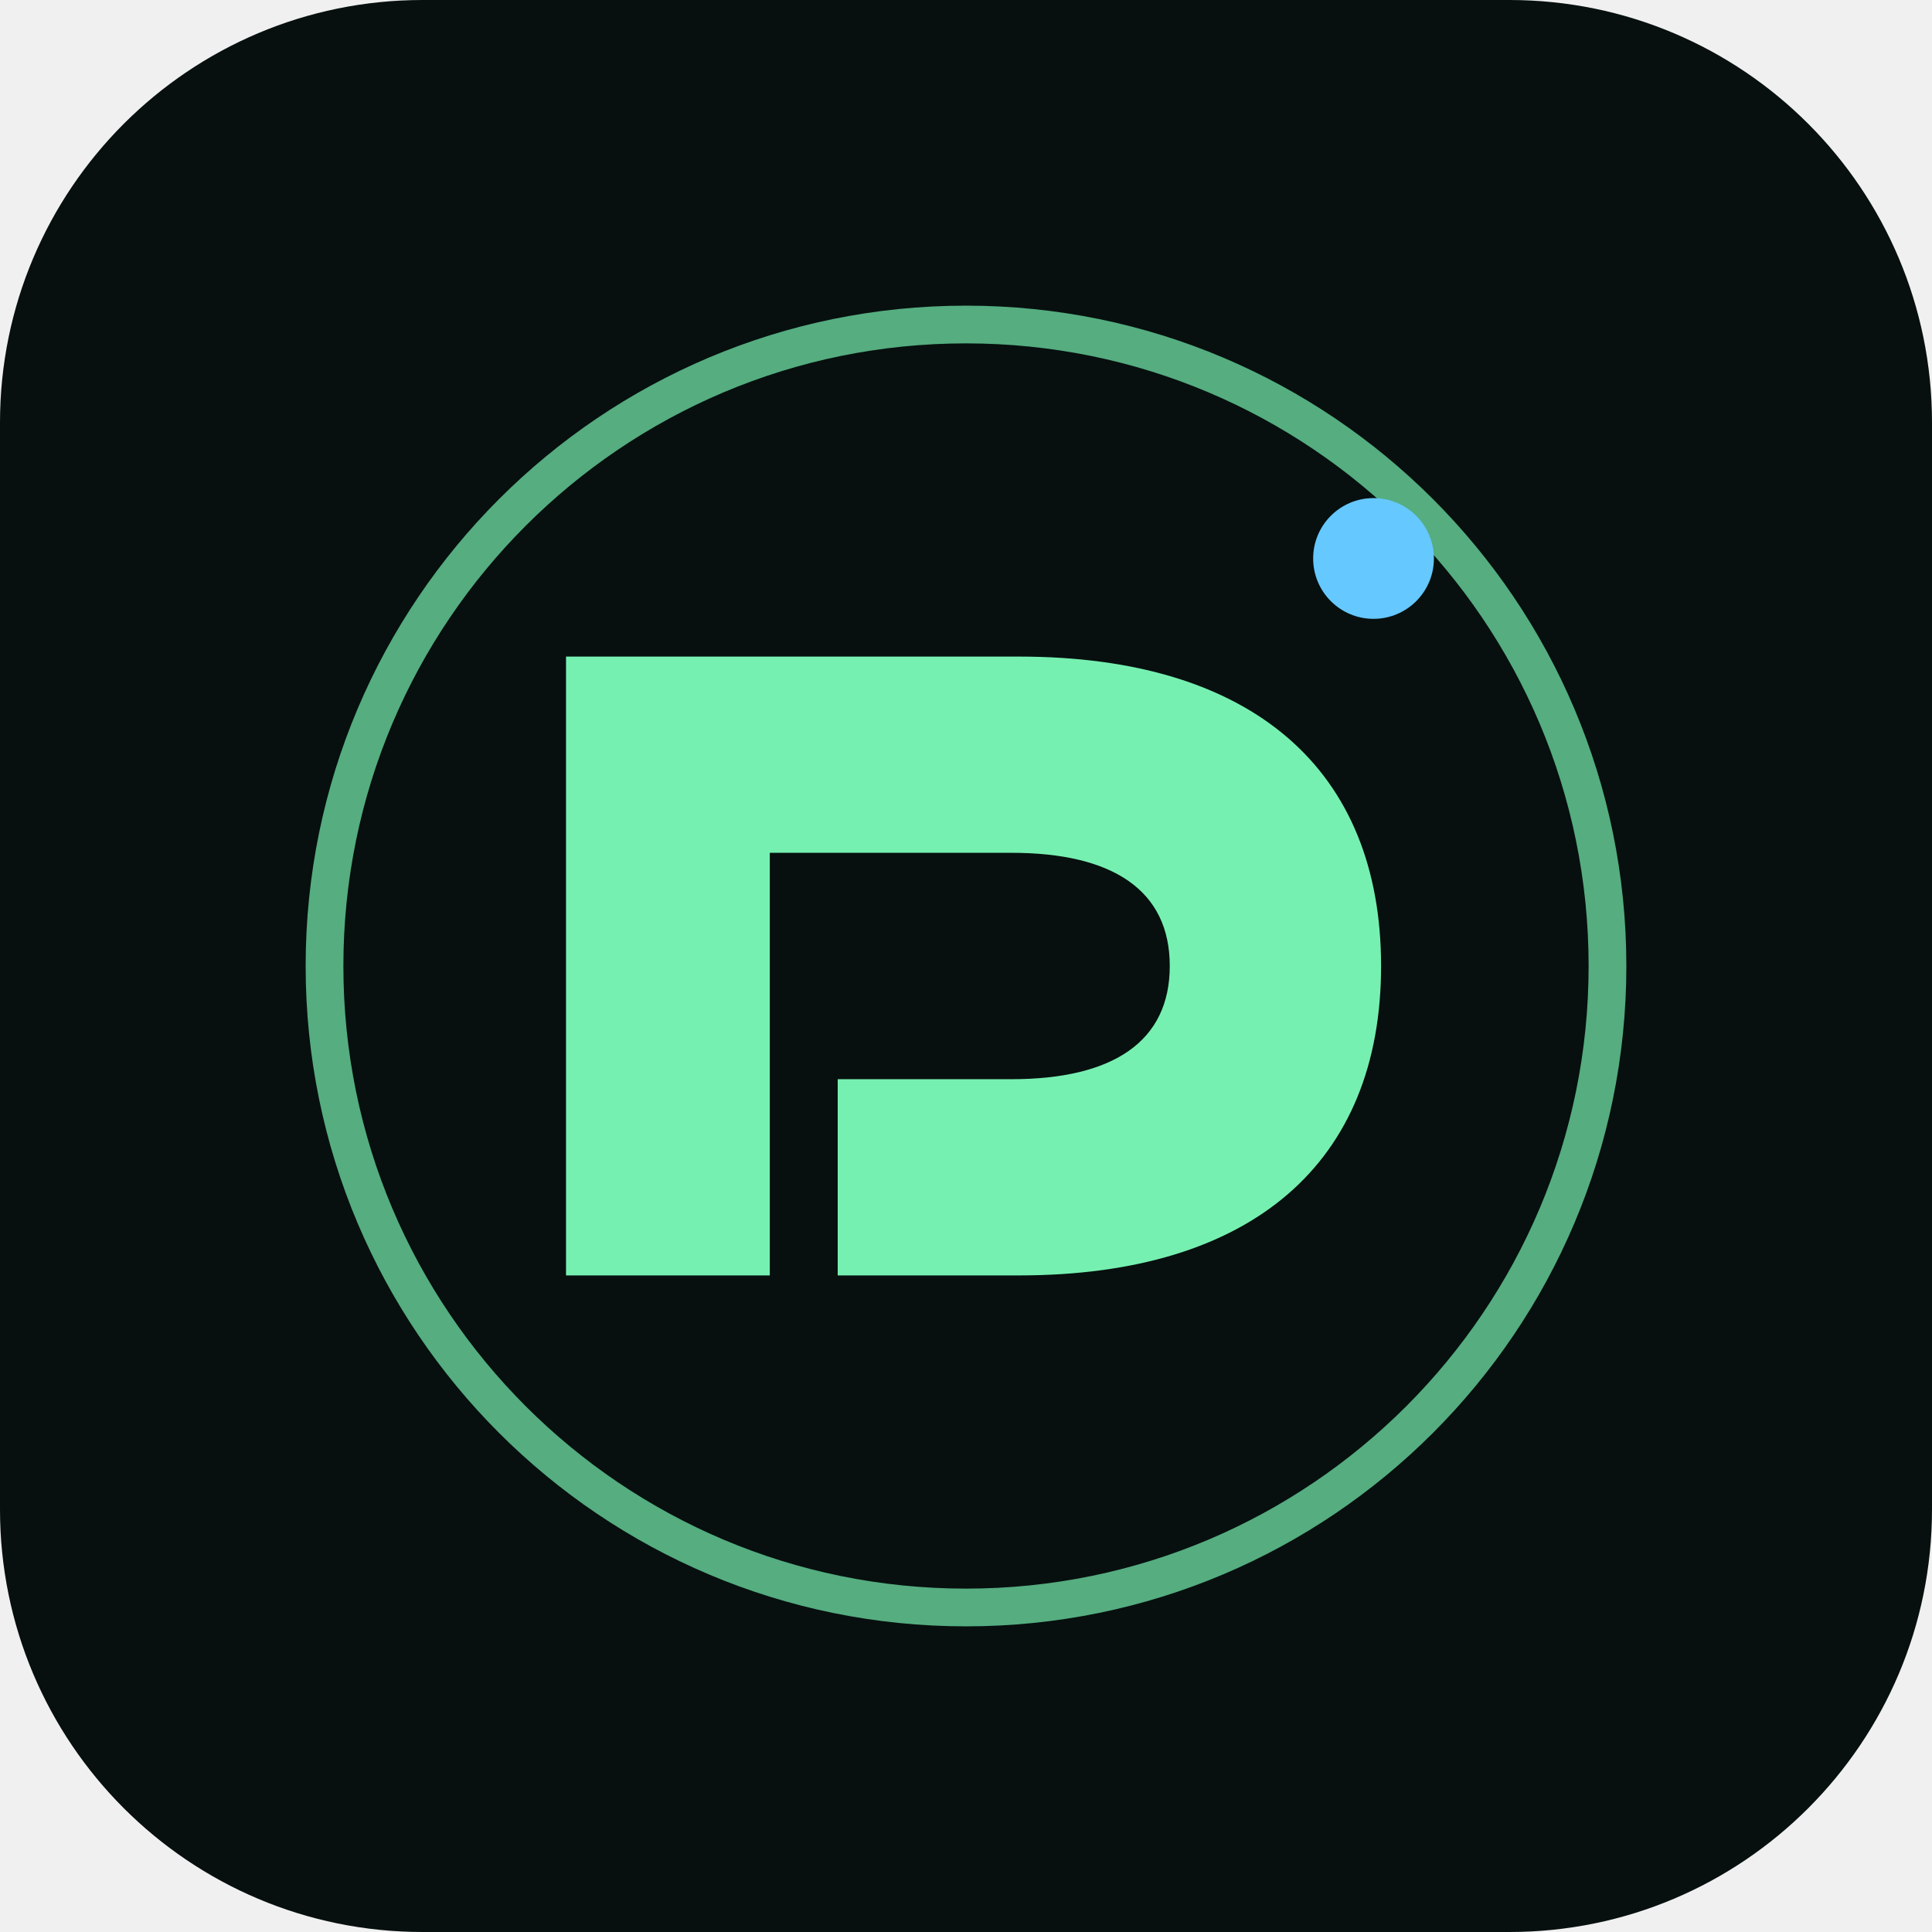
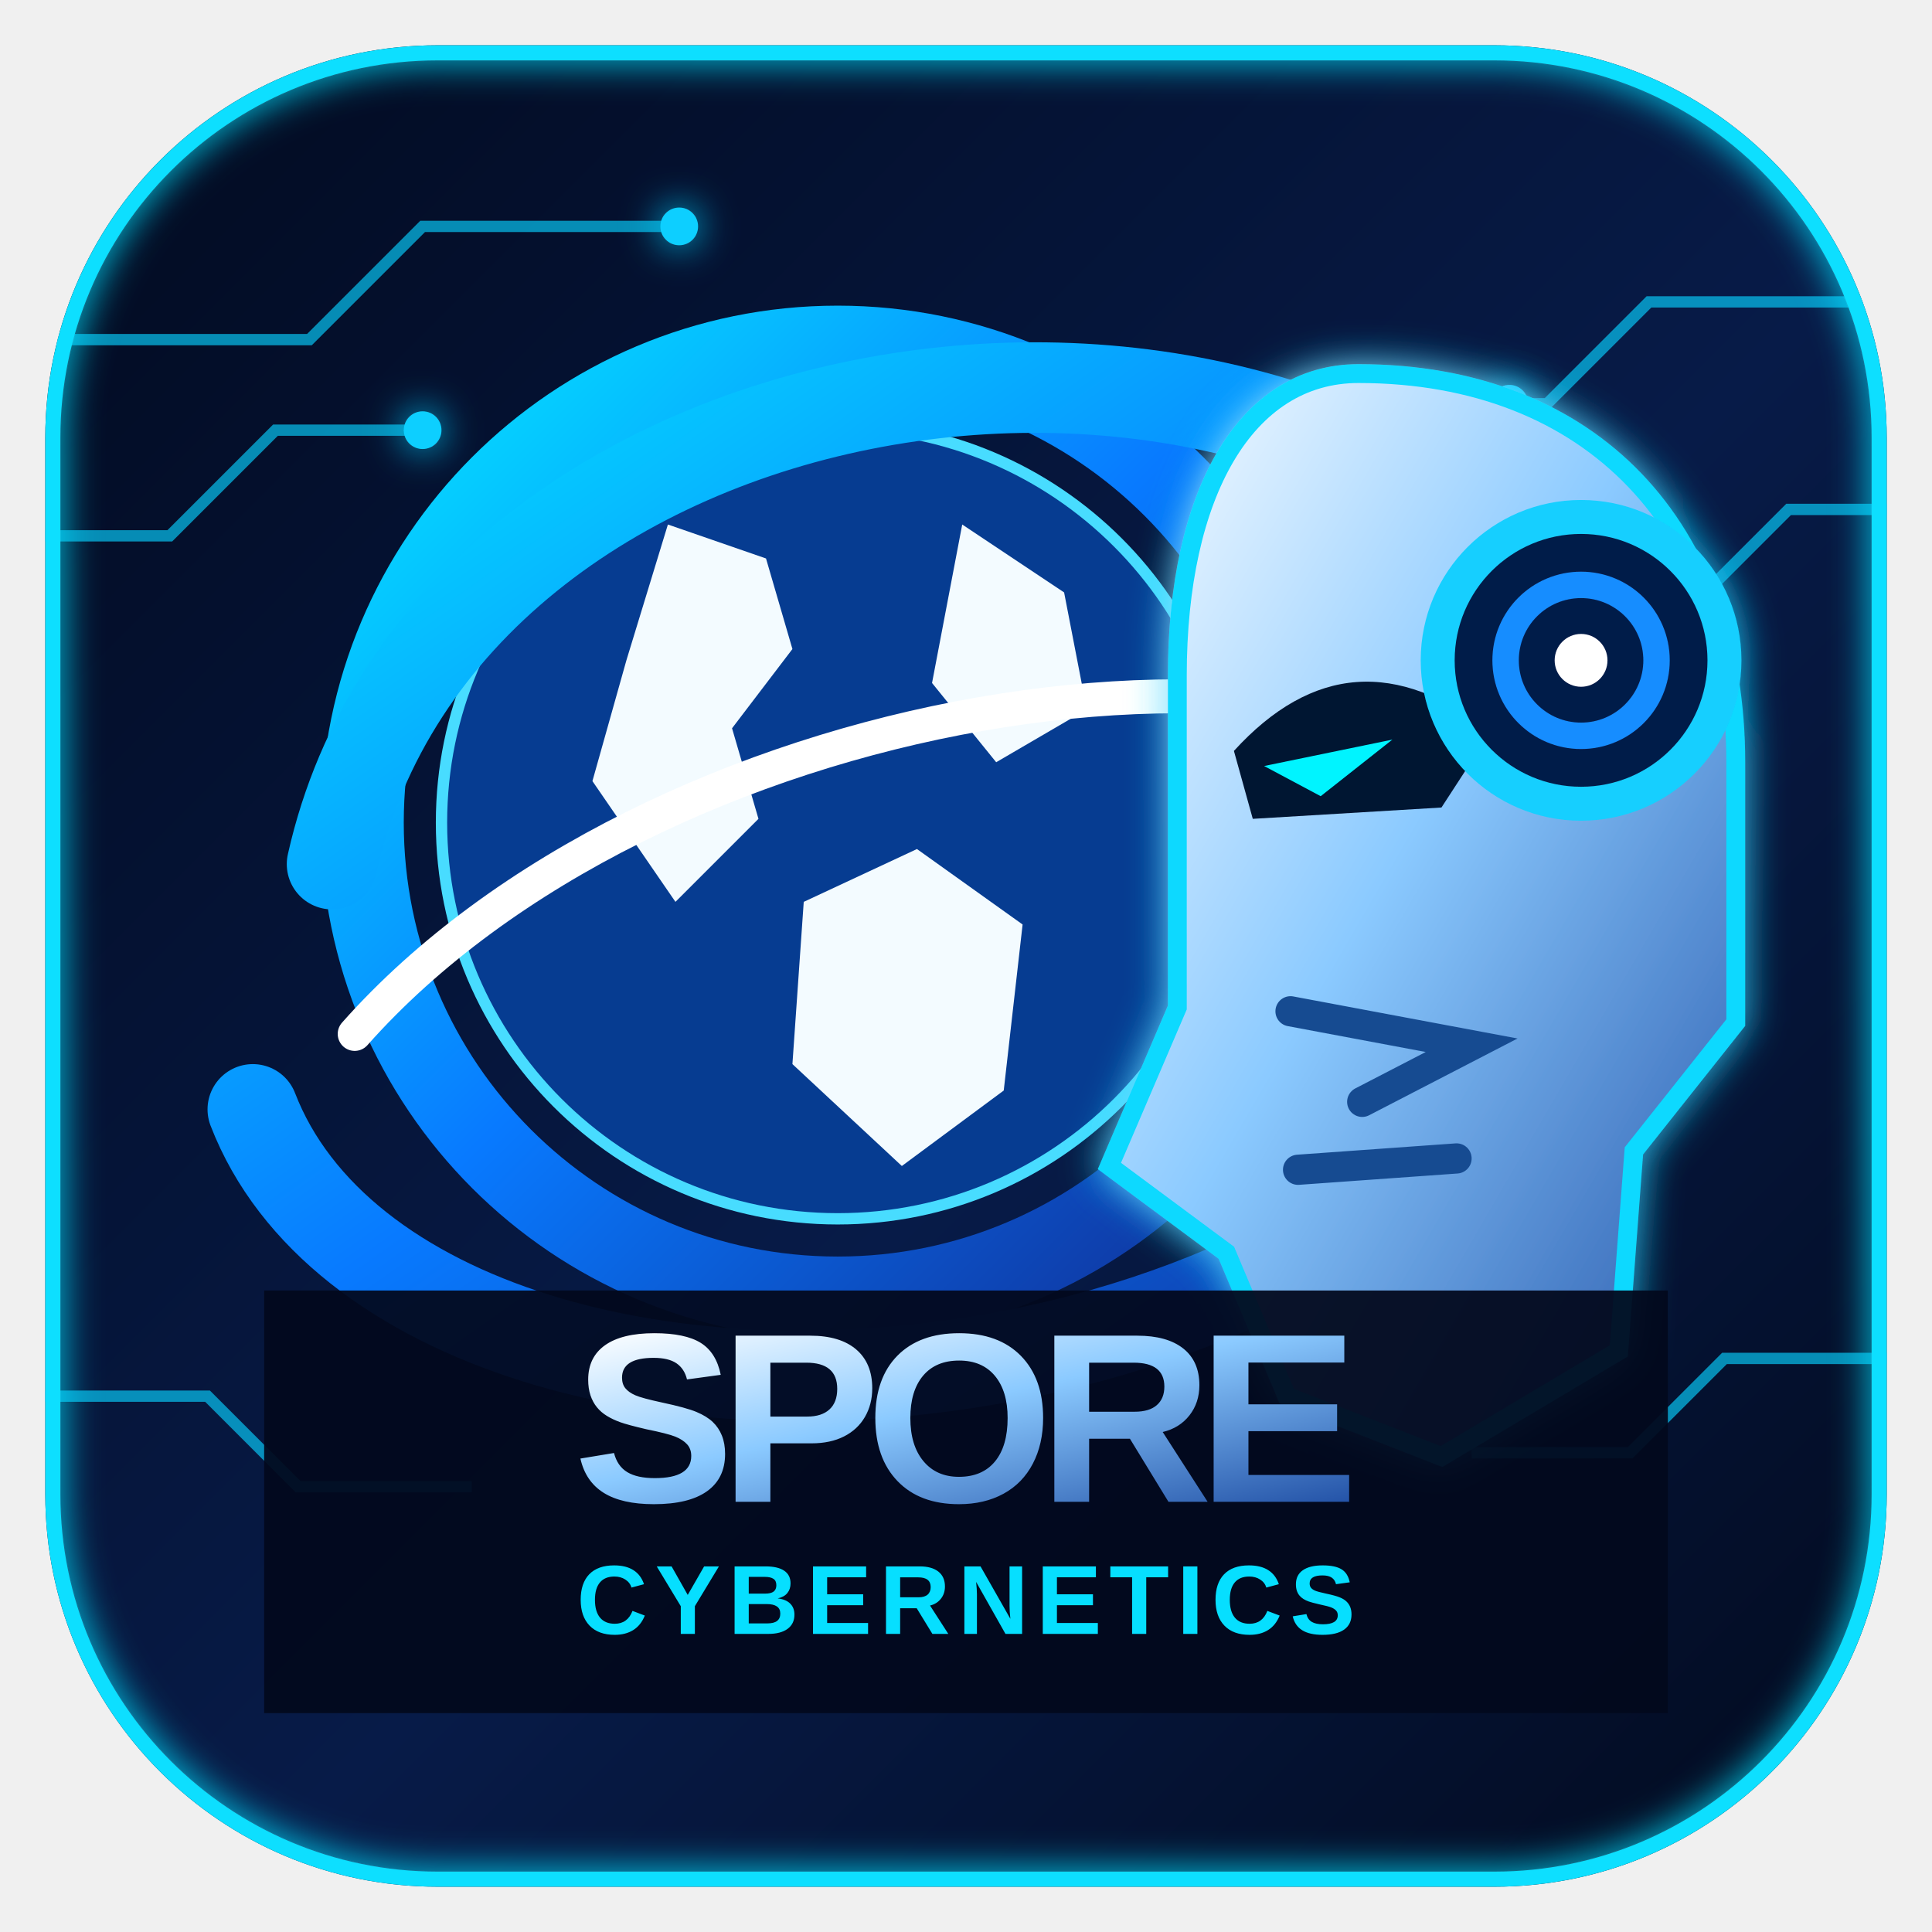
<svg xmlns="http://www.w3.org/2000/svg" viewBox="0 0 512 512">
-   <rect width="512" height="512" rx="112" fill="#07100f" />
-   <circle cx="256" cy="256" r="170" fill="none" stroke="#76f0b1" stroke-width="10" opacity=".7" />
-   <path d="M150 338V174h120c62 0 96 30 96 82s-34 82-96 82h-48v-52h46c27 0 42-10 42-30s-15-30-42-30h-64v112z" fill="#76f0b1" />
-   <circle cx="364" cy="148" r="16" fill="#65c8ff" />
+   <defs>
+     <linearGradient id="bg" x1="0" y1="0" x2="1" y2="1">
+       <stop stop-color="#02091d" />
+       <stop offset=".55" stop-color="#071b48" />
+       <stop offset="1" stop-color="#02091b" />
+     </linearGradient>
+     <linearGradient id="blue" x1="0" y1="0" x2="1" y2="1">
+       <stop stop-color="#04e9ff" />
+       <stop offset=".48" stop-color="#087aff" />
+       <stop offset="1" stop-color="#102b91" />
+     </linearGradient>
+     <linearGradient id="metal" x1="0" y1="0" x2="1" y2="1">
+       <stop stop-color="#fff" />
+       <stop offset=".45" stop-color="#8bcaff" />
+       <stop offset="1" stop-color="#2352a7" />
+     </linearGradient>
+     <filter id="glow">
+       <feGaussianBlur stdDeviation="5" result="b" />
+       <feMerge>
+         <feMergeNode in="b" />
+         <feMergeNode in="SourceGraphic" />
+       </feMerge>
+     </filter>
+     <clipPath id="clip">
+       <rect x="12" y="12" width="488" height="488" rx="104" />
+     </clipPath>
+   </defs>
+   <g clip-path="url(#clip)">
+     <rect width="512" height="512" fill="url(#bg)" />
+     <g stroke="#08cfff" stroke-width="3" fill="none" opacity=".65">
+       <path d="M0 90h82l30-30h68M0 142h45l28-28h42M512 80h-75l-27 27h-36M512 135h-38l-24 24h-35M0 370h55l24 24h46M512 360h-55l-25 25h-42" />
+     </g>
+     <g fill="#09cfff" filter="url(#glow)">
+       <circle cx="180" cy="60" r="5" />
+       <circle cx="112" cy="114" r="5" />
+       <circle cx="400" cy="107" r="5" />
+       <circle cx="390" cy="159" r="5" />
+     </g>
+     <circle cx="222" cy="218" r="126" fill="none" stroke="url(#blue)" stroke-width="22" />
+     <circle cx="222" cy="218" r="105" fill="#063c91" stroke="#48dcff" stroke-width="3" />
+     <path d="M177 139l26 9 7 24-16 21 7 24-22 22-22-32 9-32zm78 0 27 18 6 31-24 14-17-21zm-42 100 30-14 28 20-5 44-27 20-29-27z" fill="#f3fbff" />
+     <path d="M88 229C118 95 330 58 421 165c54 64-24 169-152 194-91 18-180-8-202-65" fill="none" stroke="url(#blue)" stroke-width="24" stroke-linecap="round" />
+     <path d="M94 274c78-88 255-119 327-57" fill="none" stroke="#fff" stroke-width="9" stroke-linecap="round" />
+     <g transform="translate(300 92)" filter="url(#glow)">
+       <path d="M60 7c62 0 100 41 100 103v69l-27 34-4 53-47 28-41-16-16-38-31-23 18-42V87C12 39 30 7 60 7Z" fill="url(#metal)" stroke="#09d9ff" stroke-width="5" />
+       <path d="M27 107q31-34 68-5l-13 20-50 3z" fill="#031331" />
+       <path d="M35 111l34-7-19 15z" fill="#00f4ff" />
+       <circle cx="119" cy="83" r="38" fill="#061a48" stroke="#16cfff" stroke-width="9" />
+       <circle cx="119" cy="83" r="20" fill="none" stroke="#168dff" stroke-width="7" />
+       <circle cx="119" cy="83" r="7" fill="#fff" />
+       <path d="M42 176l48 9-29 15m-17 18 42-3" fill="none" stroke="#174b91" stroke-width="8" stroke-linecap="round" />
+     </g>
+     <path d="M70 342h372v112H70z" fill="#02091d" opacity=".94" />
+     <text x="256" y="398" text-anchor="middle" font-family="Arial,sans-serif" font-size="64" font-weight="900" letter-spacing="-4" fill="url(#metal)">SPORE</text>
+     <text x="256" y="433" text-anchor="middle" font-family="Arial,sans-serif" font-size="26" font-weight="800" letter-spacing="2" fill="#06dfff">CYBERNETICS</text>
+     <rect x="12" y="12" width="488" height="488" rx="104" fill="none" stroke="#08dfff" stroke-width="8" filter="url(#glow)" />
+   </g>
</svg>
